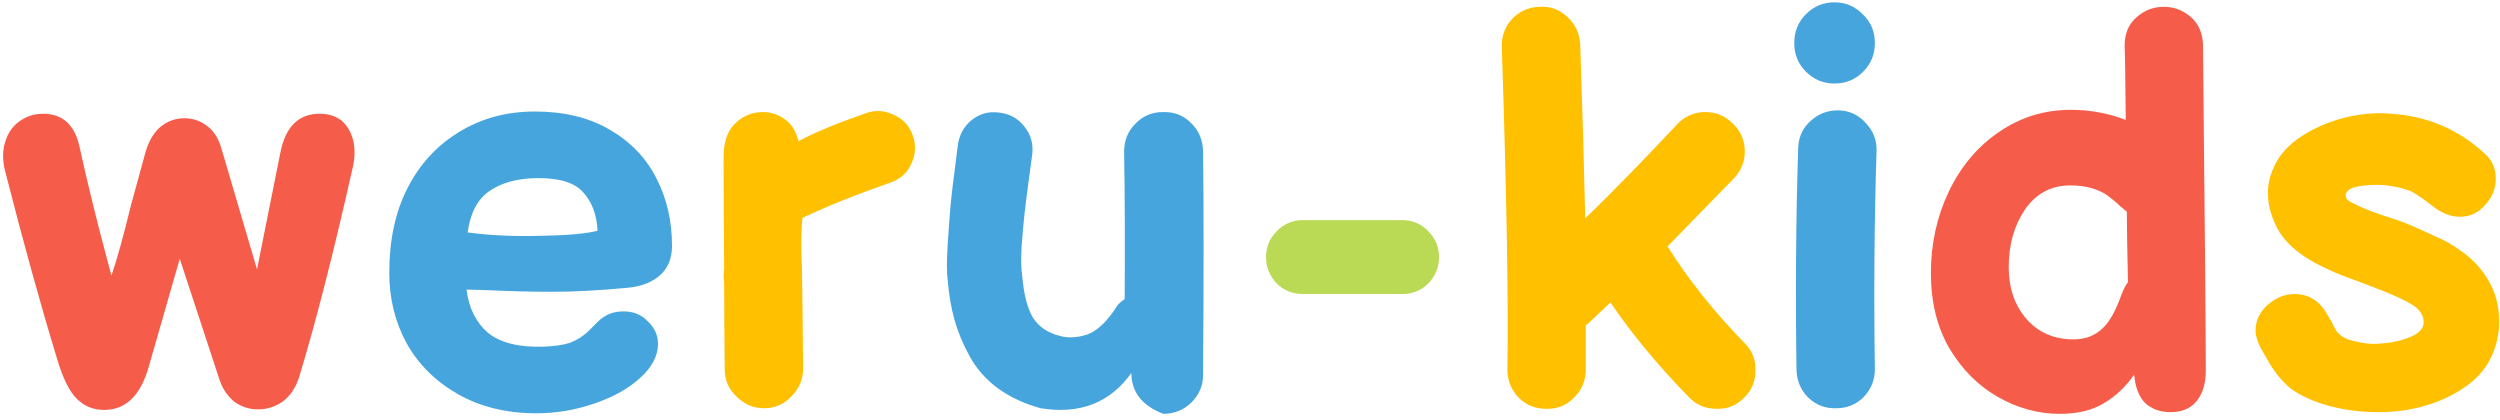
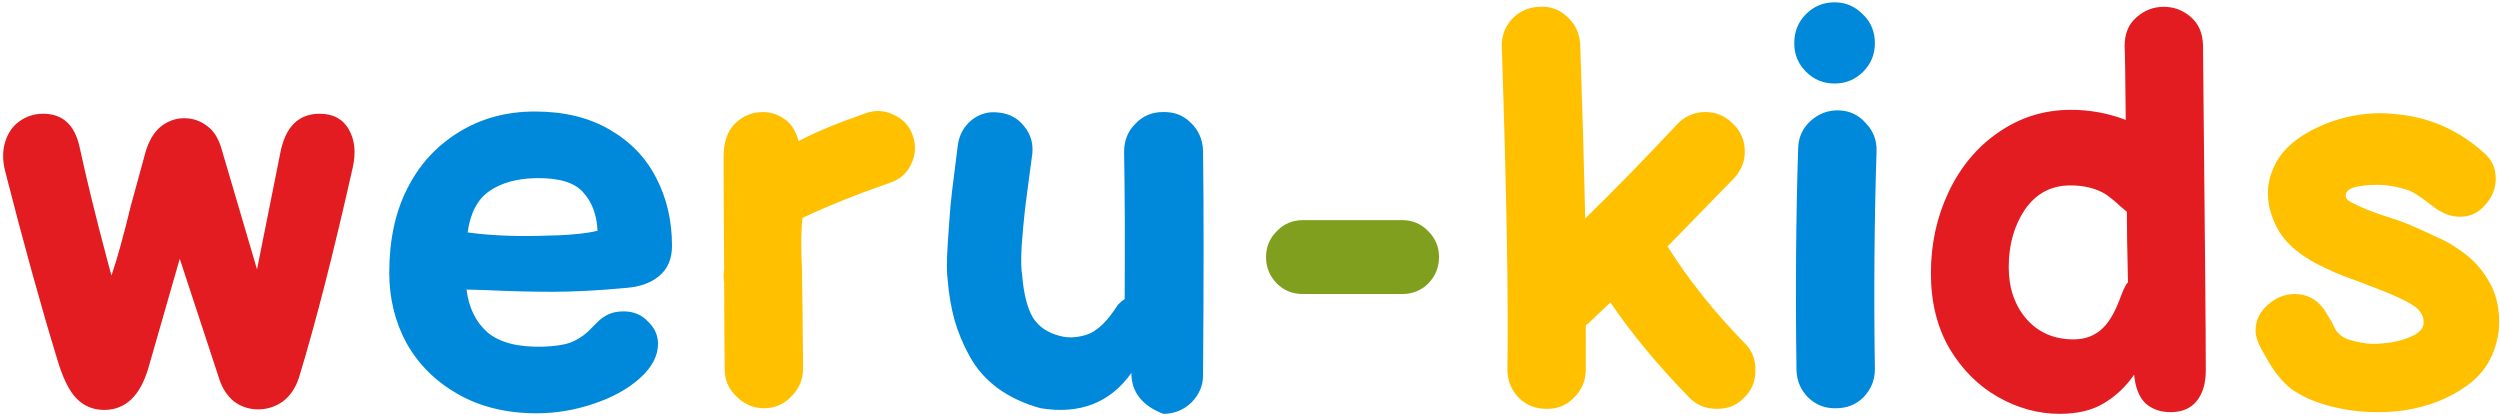
<svg xmlns="http://www.w3.org/2000/svg" width="643" height="108" viewBox="0 0 643 108" fill="none">
-   <path d="M26.792 105.432C24.008 105.432 21.656 104.472 19.736 102.552C17.816 100.632 16.136 97.224 14.696 92.328C10.472 78.504 6.008 62.376 1.304 43.944C0.632 41.256 0.632 38.808 1.304 36.6C1.976 34.296 3.176 32.52 4.904 31.272C6.728 29.928 8.792 29.256 11.096 29.256C16.088 29.256 19.208 32.088 20.456 37.752C22.28 46.2 24.68 55.992 27.656 67.128L28.664 70.872C30.008 67.032 31.688 60.984 33.704 52.728L37.448 39.048C38.312 36.168 39.608 34.008 41.336 32.568C43.16 31.128 45.176 30.408 47.384 30.408C49.592 30.408 51.56 31.08 53.288 32.424C55.016 33.672 56.264 35.688 57.032 38.472L66.104 69.288L72.152 39.048C73.496 32.52 76.856 29.256 82.232 29.256C85.688 29.256 88.184 30.6 89.72 33.288C91.256 35.976 91.592 39.24 90.728 43.08C85.736 65.256 81.128 83.256 76.904 97.08C76.04 99.768 74.648 101.832 72.728 103.272C70.808 104.616 68.696 105.288 66.392 105.288C64.088 105.288 62.024 104.616 60.2 103.272C58.472 101.832 57.224 99.96 56.456 97.656L46.232 66.552L38.168 94.632C36.056 101.832 32.264 105.432 26.792 105.432ZM529.748 106.44C524.276 106.44 518.996 105 513.908 102.12C508.82 99.24 504.644 95.064 501.38 89.592C498.212 84.12 496.628 77.688 496.628 70.296C496.628 62.712 498.164 55.704 501.236 49.272C504.308 42.84 508.58 37.752 514.052 34.008C519.62 30.168 525.812 28.248 532.628 28.248C537.524 28.248 542.228 29.112 546.74 30.84C546.644 19.608 546.548 13.272 546.452 11.832C546.452 8.664 547.46 6.216 549.476 4.488C551.492 2.664 553.844 1.752 556.532 1.752C559.124 1.752 561.428 2.616 563.444 4.344C565.46 6.072 566.516 8.472 566.612 11.544C567.092 58.68 567.332 86.568 567.332 95.208C567.332 98.664 566.516 101.352 564.884 103.272C563.348 105.096 561.14 106.008 558.26 106.008C555.668 106.008 553.508 105.24 551.78 103.704C550.148 102.072 549.188 99.624 548.9 96.36C546.788 99.432 544.196 101.88 541.124 103.704C538.148 105.528 534.356 106.44 529.748 106.44ZM533.348 87.288C536.42 87.288 538.964 86.28 540.98 84.264C542.708 82.536 544.244 79.752 545.588 75.912C546.26 74.184 546.836 73.08 547.316 72.6C547.124 64.344 547.028 58.296 547.028 54.456C546.836 54.264 546.26 53.784 545.3 53.016C544.436 52.152 543.284 51.192 541.844 50.136C539.348 48.504 536.228 47.688 532.484 47.688C527.588 47.688 523.7 49.752 520.82 53.88C518.036 58.008 516.644 62.952 516.644 68.712C516.644 74.088 518.18 78.552 521.252 82.104C524.324 85.56 528.356 87.288 533.348 87.288Z" fill="#F55C4A" />
-   <path d="M137.991 106.296C130.311 106.296 123.591 104.664 117.831 101.4C112.071 98.136 107.655 93.768 104.583 88.296C101.607 82.824 100.119 76.776 100.119 70.152C100.119 61.8 101.655 54.6 104.727 48.552C107.799 42.408 112.215 37.56 117.975 34.008C123.735 30.456 130.263 28.68 137.559 28.68C145.047 28.68 151.431 30.216 156.711 33.288C162.087 36.36 166.119 40.536 168.807 45.816C171.495 51 172.839 56.808 172.839 63.24C172.839 66.504 171.783 69.048 169.671 70.872C167.559 72.696 164.727 73.752 161.175 74.04C153.975 74.712 147.591 75.048 142.023 75.048C136.743 75.048 131.079 74.904 125.031 74.616L119.991 74.472C120.567 79.176 122.391 82.872 125.463 85.56C128.631 88.152 133.383 89.352 139.719 89.16C142.599 89.064 144.903 88.728 146.631 88.152C148.359 87.48 149.895 86.52 151.239 85.272C152.007 84.504 152.823 83.688 153.687 82.824C154.551 81.96 155.511 81.288 156.567 80.808C157.623 80.328 158.919 80.088 160.455 80.088C162.951 80.088 165.015 80.952 166.647 82.68C168.375 84.312 169.239 86.232 169.239 88.44C169.239 91.512 167.703 94.44 164.631 97.224C161.559 100.008 157.575 102.216 152.679 103.848C147.879 105.48 142.983 106.296 137.991 106.296ZM120.279 59.784C125.943 60.552 132.231 60.84 139.143 60.648C145.767 60.552 150.615 60.12 153.687 59.352C153.495 55.224 152.247 51.912 149.943 49.416C147.735 46.92 143.703 45.72 137.847 45.816C132.951 45.912 128.967 47.016 125.895 49.128C122.823 51.24 120.951 54.792 120.279 59.784ZM299.199 106.44C293.727 104.328 290.991 100.824 290.991 95.928C285.519 103.608 277.743 106.632 267.663 105C263.439 103.848 259.743 102.12 256.575 99.816C253.503 97.512 251.103 94.776 249.375 91.608C247.647 88.44 246.351 85.32 245.487 82.248C244.623 79.08 244.047 75.72 243.759 72.168C243.471 70.248 243.471 67.08 243.759 62.664C244.047 58.248 244.287 54.984 244.479 52.872C244.671 50.76 245.007 47.88 245.487 44.232C245.967 40.488 246.255 38.184 246.351 37.32C246.735 34.632 247.935 32.472 249.951 30.84C252.063 29.208 254.415 28.584 257.007 28.968C259.695 29.256 261.855 30.456 263.487 32.568C265.119 34.584 265.791 36.936 265.503 39.624L264.495 47.112C264.015 50.664 263.679 53.352 263.487 55.176C263.295 56.904 263.055 59.592 262.767 63.24C262.575 66.792 262.623 69.336 262.911 70.872C263.295 75.576 264.207 79.176 265.647 81.672C267.183 84.072 269.535 85.656 272.703 86.424C274.815 87 277.167 86.856 279.759 85.992C282.351 85.032 284.943 82.488 287.535 78.36C288.111 77.784 288.687 77.304 289.263 76.92C289.359 62.808 289.311 50.184 289.119 39.048C289.119 36.168 290.079 33.768 291.999 31.848C293.919 29.832 296.271 28.824 299.055 28.824C301.935 28.728 304.335 29.64 306.255 31.56C308.271 33.48 309.327 35.88 309.423 38.76C309.615 52.968 309.615 72.216 309.423 96.504C309.423 99.192 308.415 101.544 306.399 103.56C304.383 105.48 301.983 106.44 299.199 106.44ZM462.059 95.208C461.771 74.856 461.915 55.8 462.491 38.04C462.587 35.256 463.643 32.952 465.659 31.128C467.771 29.208 470.219 28.296 473.003 28.392C475.787 28.488 478.091 29.592 479.915 31.704C481.835 33.72 482.747 36.12 482.651 38.904C482.075 56.856 481.931 75.528 482.219 94.92C482.219 97.704 481.259 100.104 479.339 102.12C477.419 104.04 475.067 105 472.283 105C469.499 105.096 467.099 104.184 465.083 102.264C463.163 100.344 462.155 97.992 462.059 95.208ZM479.195 3.768C481.211 5.688 482.219 8.136 482.219 11.112C482.219 13.992 481.211 16.44 479.195 18.456C477.179 20.472 474.731 21.48 471.851 21.48C468.971 21.48 466.523 20.472 464.507 18.456C462.491 16.44 461.483 13.992 461.483 11.112C461.483 8.136 462.491 5.64 464.507 3.624C466.523 1.608 468.971 0.6 471.851 0.6C474.731 0.6 477.179 1.656 479.195 3.768Z" fill="#47A5DE" />
+   <path d="M26.792 105.432C24.008 105.432 21.656 104.472 19.736 102.552C17.816 100.632 16.136 97.224 14.696 92.328C10.472 78.504 6.008 62.376 1.304 43.944C0.632 41.256 0.632 38.808 1.304 36.6C1.976 34.296 3.176 32.52 4.904 31.272C6.728 29.928 8.792 29.256 11.096 29.256C16.088 29.256 19.208 32.088 20.456 37.752C22.28 46.2 24.68 55.992 27.656 67.128L28.664 70.872C30.008 67.032 31.688 60.984 33.704 52.728L37.448 39.048C38.312 36.168 39.608 34.008 41.336 32.568C43.16 31.128 45.176 30.408 47.384 30.408C49.592 30.408 51.56 31.08 53.288 32.424C55.016 33.672 56.264 35.688 57.032 38.472L66.104 69.288L72.152 39.048C73.496 32.52 76.856 29.256 82.232 29.256C85.688 29.256 88.184 30.6 89.72 33.288C91.256 35.976 91.592 39.24 90.728 43.08C85.736 65.256 81.128 83.256 76.904 97.08C76.04 99.768 74.648 101.832 72.728 103.272C70.808 104.616 68.696 105.288 66.392 105.288C64.088 105.288 62.024 104.616 60.2 103.272C58.472 101.832 57.224 99.96 56.456 97.656L46.232 66.552L38.168 94.632C36.056 101.832 32.264 105.432 26.792 105.432ZM529.748 106.44C524.276 106.44 518.996 105 513.908 102.12C508.82 99.24 504.644 95.064 501.38 89.592C498.212 84.12 496.628 77.688 496.628 70.296C496.628 62.712 498.164 55.704 501.236 49.272C504.308 42.84 508.58 37.752 514.052 34.008C519.62 30.168 525.812 28.248 532.628 28.248C537.524 28.248 542.228 29.112 546.74 30.84C546.644 19.608 546.548 13.272 546.452 11.832C546.452 8.664 547.46 6.216 549.476 4.488C551.492 2.664 553.844 1.752 556.532 1.752C559.124 1.752 561.428 2.616 563.444 4.344C565.46 6.072 566.516 8.472 566.612 11.544C567.092 58.68 567.332 86.568 567.332 95.208C567.332 98.664 566.516 101.352 564.884 103.272C563.348 105.096 561.14 106.008 558.26 106.008C555.668 106.008 553.508 105.24 551.78 103.704C550.148 102.072 549.188 99.624 548.9 96.36C546.788 99.432 544.196 101.88 541.124 103.704C538.148 105.528 534.356 106.44 529.748 106.44ZM533.348 87.288C536.42 87.288 538.964 86.28 540.98 84.264C542.708 82.536 544.244 79.752 545.588 75.912C546.26 74.184 546.836 73.08 547.316 72.6C547.124 64.344 547.028 58.296 547.028 54.456C546.836 54.264 546.26 53.784 545.3 53.016C544.436 52.152 543.284 51.192 541.844 50.136C539.348 48.504 536.228 47.688 532.484 47.688C527.588 47.688 523.7 49.752 520.82 53.88C518.036 58.008 516.644 62.952 516.644 68.712C516.644 74.088 518.18 78.552 521.252 82.104C524.324 85.56 528.356 87.288 533.348 87.288Z" fill="#E21C21" />
+   <path d="M137.991 106.296C130.311 106.296 123.591 104.664 117.831 101.4C112.071 98.136 107.655 93.768 104.583 88.296C101.607 82.824 100.119 76.776 100.119 70.152C100.119 61.8 101.655 54.6 104.727 48.552C107.799 42.408 112.215 37.56 117.975 34.008C123.735 30.456 130.263 28.68 137.559 28.68C145.047 28.68 151.431 30.216 156.711 33.288C162.087 36.36 166.119 40.536 168.807 45.816C171.495 51 172.839 56.808 172.839 63.24C172.839 66.504 171.783 69.048 169.671 70.872C167.559 72.696 164.727 73.752 161.175 74.04C153.975 74.712 147.591 75.048 142.023 75.048C136.743 75.048 131.079 74.904 125.031 74.616L119.991 74.472C120.567 79.176 122.391 82.872 125.463 85.56C128.631 88.152 133.383 89.352 139.719 89.16C142.599 89.064 144.903 88.728 146.631 88.152C148.359 87.48 149.895 86.52 151.239 85.272C152.007 84.504 152.823 83.688 153.687 82.824C154.551 81.96 155.511 81.288 156.567 80.808C157.623 80.328 158.919 80.088 160.455 80.088C162.951 80.088 165.015 80.952 166.647 82.68C168.375 84.312 169.239 86.232 169.239 88.44C169.239 91.512 167.703 94.44 164.631 97.224C161.559 100.008 157.575 102.216 152.679 103.848C147.879 105.48 142.983 106.296 137.991 106.296ZM120.279 59.784C125.943 60.552 132.231 60.84 139.143 60.648C145.767 60.552 150.615 60.12 153.687 59.352C153.495 55.224 152.247 51.912 149.943 49.416C147.735 46.92 143.703 45.72 137.847 45.816C132.951 45.912 128.967 47.016 125.895 49.128C122.823 51.24 120.951 54.792 120.279 59.784ZM299.199 106.44C293.727 104.328 290.991 100.824 290.991 95.928C285.519 103.608 277.743 106.632 267.663 105C263.439 103.848 259.743 102.12 256.575 99.816C253.503 97.512 251.103 94.776 249.375 91.608C247.647 88.44 246.351 85.32 245.487 82.248C244.623 79.08 244.047 75.72 243.759 72.168C243.471 70.248 243.471 67.08 243.759 62.664C244.047 58.248 244.287 54.984 244.479 52.872C244.671 50.76 245.007 47.88 245.487 44.232C245.967 40.488 246.255 38.184 246.351 37.32C246.735 34.632 247.935 32.472 249.951 30.84C252.063 29.208 254.415 28.584 257.007 28.968C259.695 29.256 261.855 30.456 263.487 32.568C265.119 34.584 265.791 36.936 265.503 39.624L264.495 47.112C264.015 50.664 263.679 53.352 263.487 55.176C263.295 56.904 263.055 59.592 262.767 63.24C262.575 66.792 262.623 69.336 262.911 70.872C263.295 75.576 264.207 79.176 265.647 81.672C267.183 84.072 269.535 85.656 272.703 86.424C274.815 87 277.167 86.856 279.759 85.992C282.351 85.032 284.943 82.488 287.535 78.36C288.111 77.784 288.687 77.304 289.263 76.92C289.359 62.808 289.311 50.184 289.119 39.048C289.119 36.168 290.079 33.768 291.999 31.848C293.919 29.832 296.271 28.824 299.055 28.824C301.935 28.728 304.335 29.64 306.255 31.56C308.271 33.48 309.327 35.88 309.423 38.76C309.615 52.968 309.615 72.216 309.423 96.504C309.423 99.192 308.415 101.544 306.399 103.56C304.383 105.48 301.983 106.44 299.199 106.44ZM462.059 95.208C461.771 74.856 461.915 55.8 462.491 38.04C462.587 35.256 463.643 32.952 465.659 31.128C467.771 29.208 470.219 28.296 473.003 28.392C475.787 28.488 478.091 29.592 479.915 31.704C481.835 33.72 482.747 36.12 482.651 38.904C482.075 56.856 481.931 75.528 482.219 94.92C482.219 97.704 481.259 100.104 479.339 102.12C477.419 104.04 475.067 105 472.283 105C469.499 105.096 467.099 104.184 465.083 102.264C463.163 100.344 462.155 97.992 462.059 95.208ZM479.195 3.768C481.211 5.688 482.219 8.136 482.219 11.112C482.219 13.992 481.211 16.44 479.195 18.456C477.179 20.472 474.731 21.48 471.851 21.48C468.971 21.48 466.523 20.472 464.507 18.456C462.491 16.44 461.483 13.992 461.483 11.112C461.483 8.136 462.491 5.64 464.507 3.624C466.523 1.608 468.971 0.6 471.851 0.6C474.731 0.6 477.179 1.656 479.195 3.768Z" fill="#0088DB" />
  <path d="M189.42 101.976C187.404 100.056 186.396 97.752 186.396 95.064C186.3 85.56 186.252 78.072 186.252 72.6C186.06 71.448 186.06 70.344 186.252 69.288C186.156 58.632 186.108 48.984 186.108 40.344C186.108 36.6 187.068 33.768 188.988 31.848C191.004 29.832 193.404 28.824 196.188 28.824C198.204 28.824 200.028 29.4 201.66 30.552C203.388 31.608 204.636 33.528 205.404 36.312C209.244 34.2 215.004 31.8 222.684 29.112C225.18 28.248 227.58 28.392 229.884 29.544C232.284 30.6 233.916 32.376 234.78 34.872C235.644 37.368 235.5 39.816 234.348 42.216C233.292 44.52 231.516 46.104 229.02 46.968C220.188 50.04 212.652 53.064 206.412 56.04C206.028 59.112 205.98 63.48 206.268 69.144C206.364 75.192 206.46 83.736 206.556 94.776C206.556 97.56 205.548 99.96 203.532 101.976C201.612 103.992 199.26 105 196.476 105C193.788 105 191.436 103.992 189.42 101.976ZM434.36 102.12C426.392 93.96 419.672 85.848 414.2 77.784L408.44 83.256C408.248 83.352 408.056 83.496 407.864 83.688V95.352C407.768 98.136 406.712 100.488 404.696 102.408C402.776 104.328 400.424 105.24 397.64 105.144C394.856 105.144 392.504 104.184 390.584 102.264C388.664 100.248 387.704 97.848 387.704 95.064C387.992 77.784 387.512 50.136 386.264 12.12C386.168 9.336 387.032 6.936 388.856 4.92C390.776 2.904 393.128 1.848 395.912 1.752C398.696 1.56 401.096 2.424 403.112 4.344C405.128 6.168 406.232 8.472 406.424 11.256C407 28.056 407.432 43.032 407.72 56.184C415.208 48.888 423.08 40.824 431.336 31.992C433.256 29.976 435.56 28.92 438.248 28.824C441.032 28.728 443.432 29.64 445.448 31.56C447.56 33.48 448.664 35.832 448.76 38.616C448.856 41.304 447.944 43.704 446.024 45.816L428.888 63.384C434.264 71.928 440.888 80.232 448.76 88.296C450.68 90.216 451.592 92.568 451.496 95.352C451.496 98.136 450.488 100.488 448.472 102.408C446.552 104.328 444.2 105.24 441.416 105.144C438.632 105.144 436.28 104.136 434.36 102.12ZM611.53 106.008C607.306 106.008 603.178 105.48 599.146 104.424C595.21 103.368 591.898 101.88 589.21 99.96C587.194 98.328 585.37 96.168 583.738 93.48L582.73 91.752L581.434 89.448C580.57 87.816 580.138 86.328 580.138 84.984C580.138 82.488 581.146 80.328 583.162 78.504C585.274 76.584 587.626 75.624 590.218 75.624C593.482 75.624 596.074 77.064 597.994 79.944L599.722 82.824L600.586 84.552C601.162 85.704 602.266 86.616 603.898 87.288C606.394 88.056 608.554 88.44 610.378 88.44C611.722 88.44 613.402 88.296 615.418 88.008C620.506 86.952 623.146 85.368 623.338 83.256V82.68C623.338 81.528 622.81 80.424 621.754 79.368C620.506 78.216 617.626 76.728 613.114 74.904L606.778 72.456C603.226 71.208 600.682 70.2 599.146 69.432C592.138 66.36 587.578 62.616 585.466 58.2C584.026 55.32 583.306 52.488 583.306 49.704C583.306 47.4 583.786 45.24 584.746 43.224C586.666 38.52 591.13 34.728 598.138 31.848C602.746 30.024 607.498 29.112 612.394 29.112C613.354 29.112 614.794 29.208 616.714 29.4C625.162 30.264 632.554 33.576 638.89 39.336C640.906 41.064 641.914 43.272 641.914 45.96C641.914 48.456 641.002 50.712 639.178 52.728C637.45 54.744 635.29 55.752 632.698 55.752C630.682 55.752 628.666 55.08 626.65 53.736L623.194 51.144C621.562 49.992 620.362 49.272 619.594 48.984C616.714 48.024 613.978 47.544 611.386 47.544C608.986 47.544 606.922 47.784 605.194 48.264C603.946 48.744 603.322 49.416 603.322 50.28C603.322 50.856 603.61 51.336 604.186 51.72C604.858 52.104 605.914 52.632 607.354 53.304C609.082 54.072 611.578 54.984 614.842 56.04C617.05 56.712 619.306 57.576 621.61 58.632C623.146 59.304 624.826 60.072 626.65 60.936C628.57 61.704 630.538 62.808 632.554 64.248C635.722 66.36 638.218 69 640.042 72.168C641.866 75.24 642.778 78.696 642.778 82.536C642.778 83.784 642.73 84.744 642.634 85.416C641.77 91.368 639.034 95.976 634.426 99.24C629.914 102.504 624.49 104.616 618.154 105.576C616.042 105.864 613.834 106.008 611.53 106.008Z" fill="#FFC000" />
-   <path d="M335.126 75.624C332.438 75.624 330.182 74.712 328.358 72.888C326.534 70.968 325.622 68.712 325.622 66.12C325.622 63.528 326.534 61.32 328.358 59.496C330.182 57.576 332.438 56.616 335.126 56.616H360.614C363.302 56.616 365.558 57.576 367.382 59.496C369.206 61.32 370.118 63.528 370.118 66.12C370.118 68.712 369.206 70.968 367.382 72.888C365.558 74.712 363.302 75.624 360.614 75.624H335.126Z" fill="#BADA55" />
+   <path d="M335.126 75.624C332.438 75.624 330.182 74.712 328.358 72.888C326.534 70.968 325.622 68.712 325.622 66.12C325.622 63.528 326.534 61.32 328.358 59.496C330.182 57.576 332.438 56.616 335.126 56.616H360.614C363.302 56.616 365.558 57.576 367.382 59.496C369.206 61.32 370.118 63.528 370.118 66.12C370.118 68.712 369.206 70.968 367.382 72.888C365.558 74.712 363.302 75.624 360.614 75.624H335.126Z" fill="#809F1E" />
</svg>
